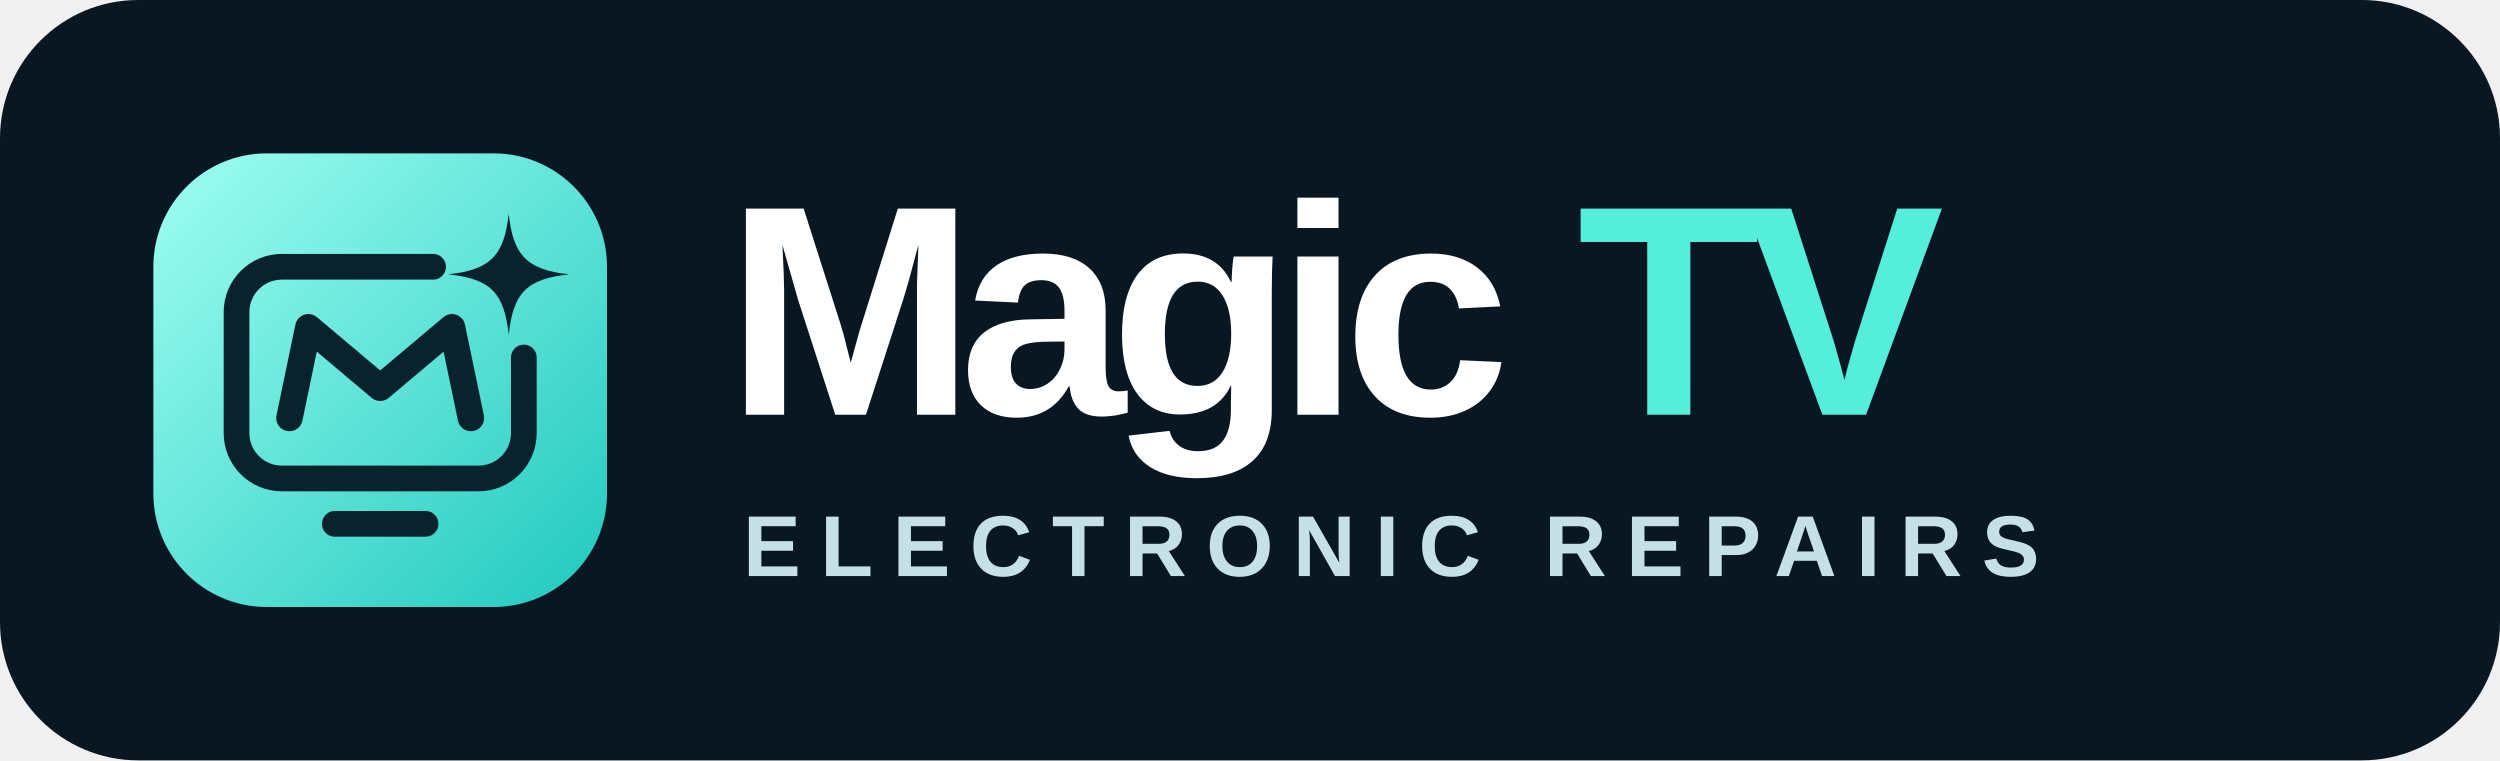
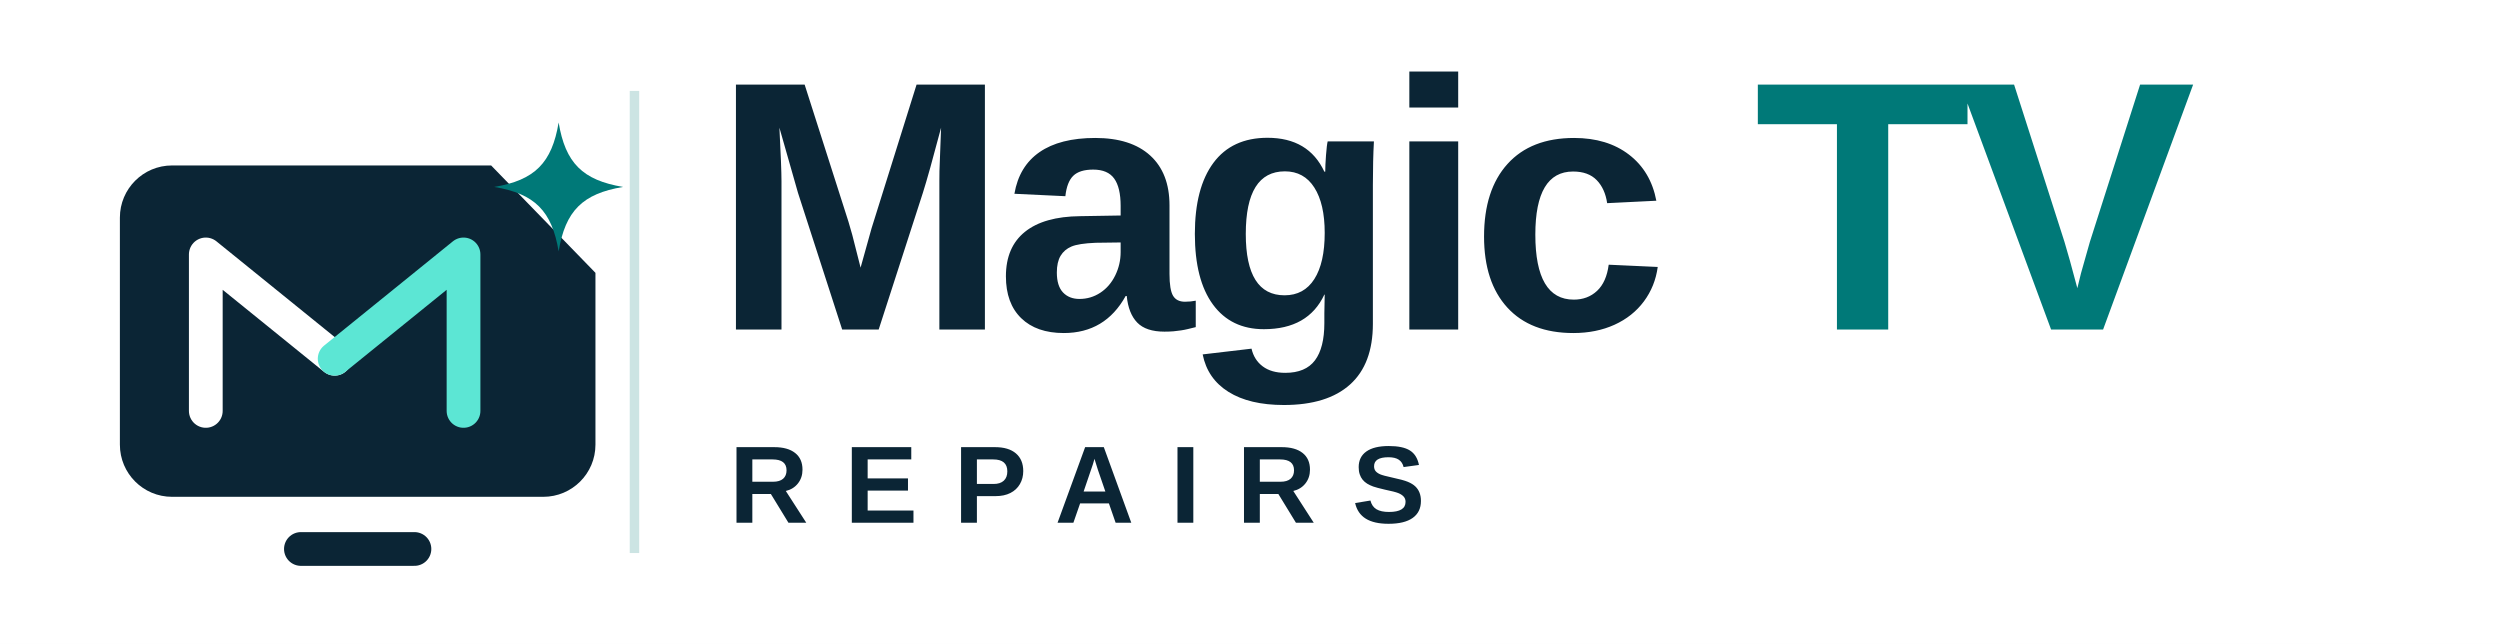
- <svg xmlns="http://www.w3.org/2000/svg" viewBox="0 0 434 132" role="img" aria-label="Magic TV Repairs">
-   <defs>
-     <linearGradient id="screen" x1="0" y1="0" x2="1" y2="1">
-       <stop stop-color="#a0fff2" />
-       <stop offset="1" stop-color="#20c8be" />
-     </linearGradient>
-   </defs>
-   <rect width="434" height="132" rx="24" fill="#081722" />
-   <g transform="translate(24 24) scale(1.3125)">
-     <rect x="2" y="2" width="60" height="60" rx="15" fill="url(#screen)" />
-     <path d="M39 17H19a6 6 0 0 0-6 6v16a6 6 0 0 0 6 6h26a6 6 0 0 0 6-6V29M26 51h12" fill="none" stroke="#09232c" stroke-width="3.4" stroke-linecap="round" />
-     <path d="M20 37l2.5-12L32 33l9.5-8 2.5 12" fill="none" stroke="#09232c" stroke-width="3.5" stroke-linecap="round" stroke-linejoin="round" />
-     <path d="M49 10c.6 5.5 2.4 7.4 8 8-5.6.6-7.4 2.4-8 8-.6-5.6-2.4-7.4-8-8 5.6-.6 7.4-2.5 8-8Z" fill="#09232c" />
+ <svg xmlns="http://www.w3.org/2000/svg" viewBox="0 0 1320 340" role="img" aria-label="Magic TV Repairs">
+   <rect width="1320" height="340" fill="#fff" />
+   <g transform="translate(39 42) scale(1.62)">
+     <path d="M32 28h104l34 35v56a17 17 0 0 1-17 17H32a17 17 0 0 1-17-17V45a17 17 0 0 1 17-17Z" fill="#0b2535" />
+     <path d="M43 108V57l42 34" fill="none" stroke="#fff" stroke-linecap="round" stroke-linejoin="round" stroke-width="11" />
+     <path d="m85 91 42-34v51" fill="none" stroke="#5ce6d4" stroke-linecap="round" stroke-linejoin="round" stroke-width="11" />
+     <path d="M74 153h37" fill="none" stroke="#0b2535" stroke-linecap="round" stroke-width="11" />
+     <path d="M158 14c2.2 13.2 7.8 18.8 21 21-13.2 2.2-18.8 7.8-21 21-2.2-13.2-7.8-18.8-21-21 13.2-2.2 18.8-7.8 21-21Z" fill="#007978" />
  </g>
-   <g font-family="Arial, sans-serif" font-weight="700">
-     <text x="126" y="72" fill="#fff" font-size="52" letter-spacing="-2.8">Magic <tspan fill="#54eedb">TV</tspan>
+   <path d="M335 48v244" fill="none" stroke="#cce4e3" stroke-width="5" />
+   <g fill="#0b2535" font-family="Segoe UI, Arial, sans-serif" font-weight="700">
+     <text x="376" y="174" font-size="188" letter-spacing="-7" xml:space="preserve">Magic <tspan fill="#007978">TV</tspan>
    </text>
-     <text x="129" y="100" fill="#c6e1e6" font-size="15" letter-spacing="3.4">ELECTRONIC REPAIRS</text>
+     <text x="385" y="276" font-size="58" letter-spacing="19">REPAIRS</text>
  </g>
</svg>
